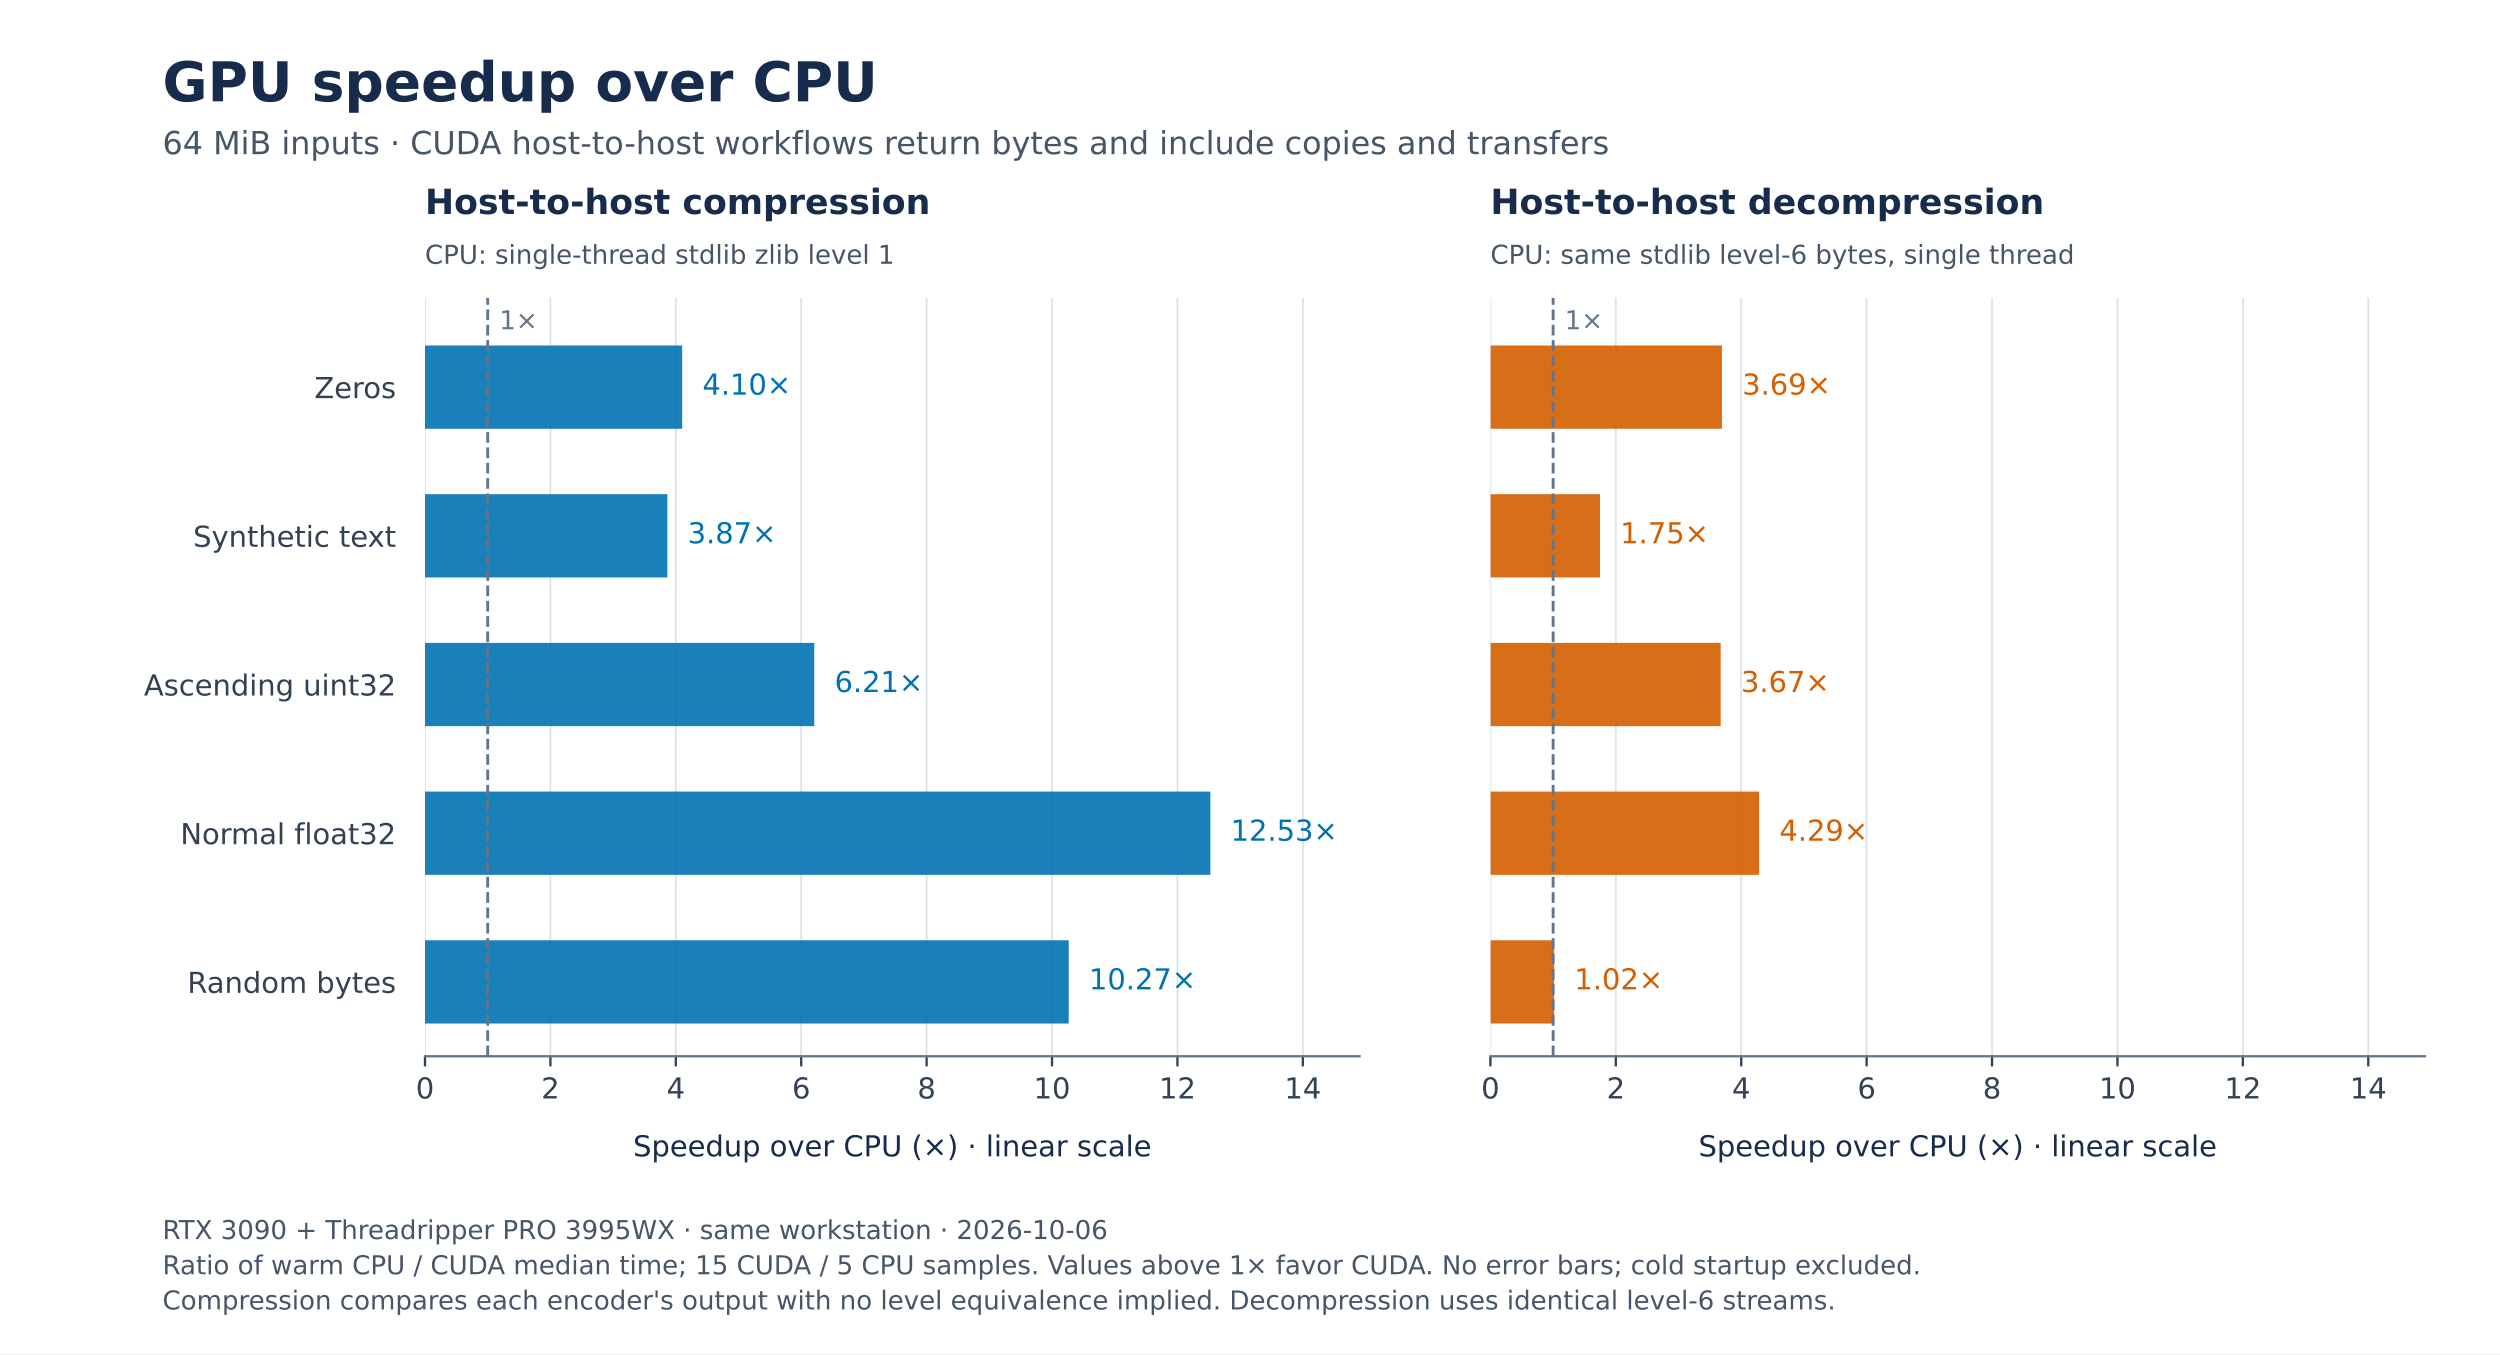
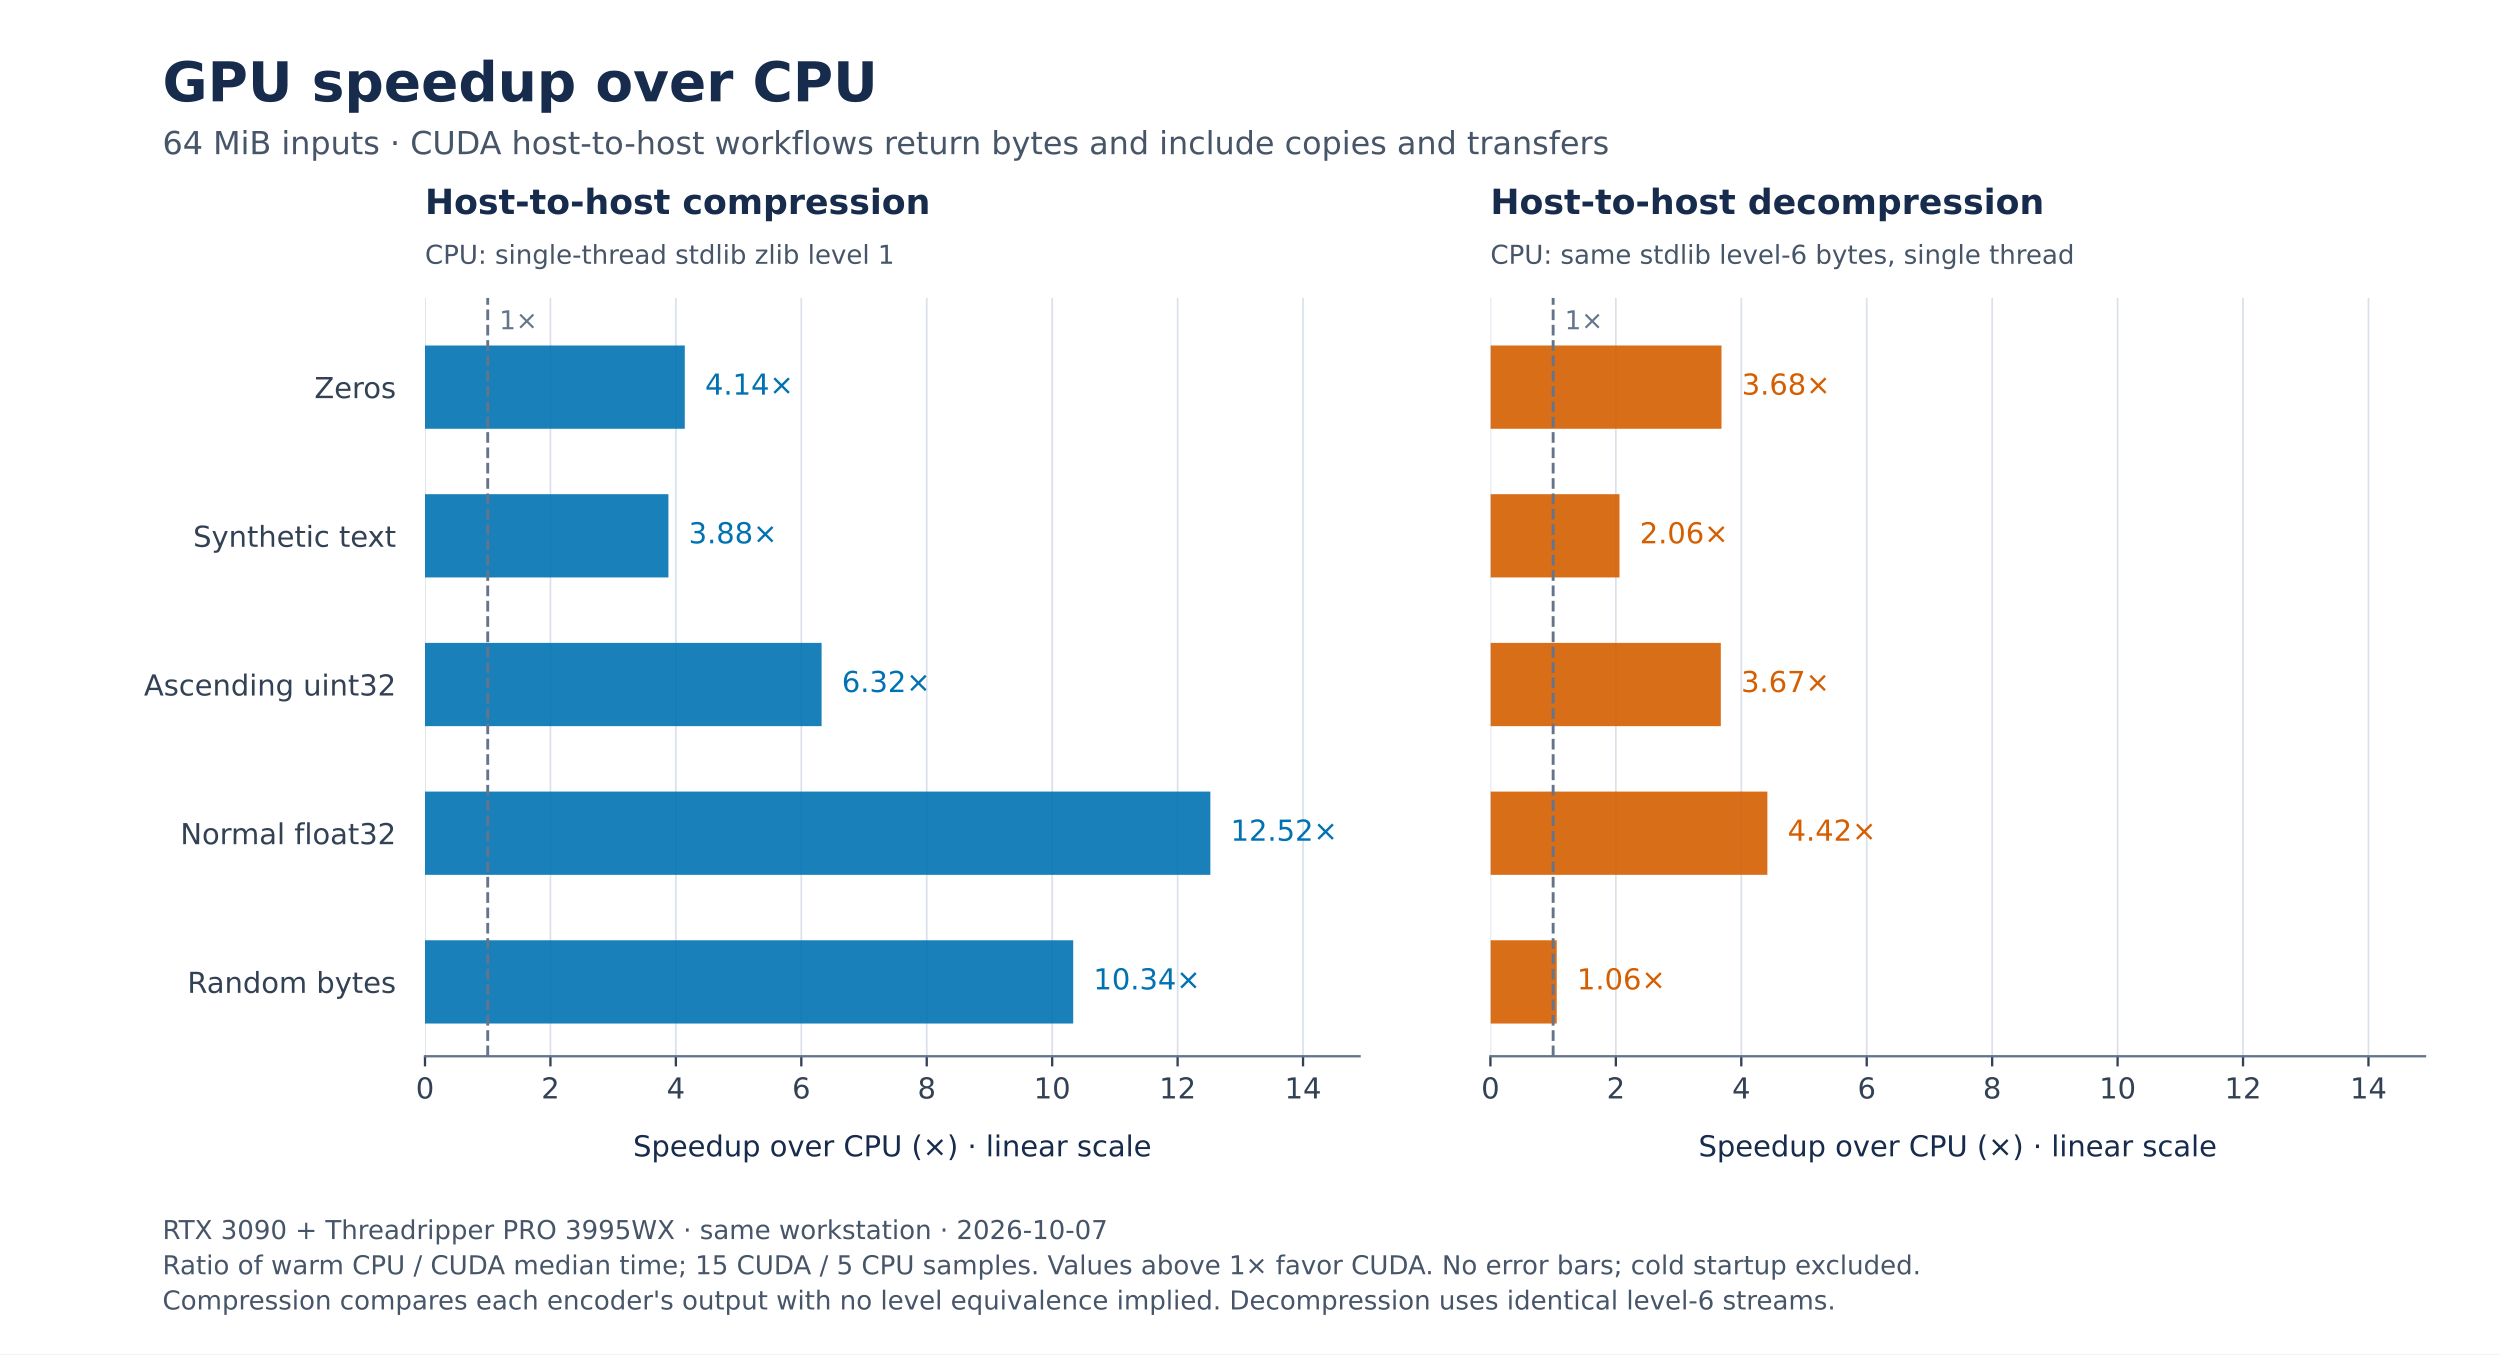
<svg xmlns="http://www.w3.org/2000/svg" xmlns:xlink="http://www.w3.org/1999/xlink" width="864pt" height="468pt" viewBox="0 0 864 468" version="1.1">
  <defs>
    <style type="text/css">*{stroke-linejoin: round; stroke-linecap: butt}</style>
  </defs>
  <g id="figure_1">
    <g id="patch_1">
      <path d="M 0 468 L 864 468 L 864 0 L 0 0 z " style="fill: #ffffff" />
    </g>
    <g id="axes_1">
      <g id="patch_2">
        <path d="M 146.88 365.04 L 469.871 365.04 L 469.871 102.96 L 146.88 102.96 z " style="fill: #ffffff" />
      </g>
      <g id="matplotlib.axis_1">
        <g id="xtick_1">
          <g id="line2d_1">
            <path d="M 146.88 365.04 L 146.88 102.96 " clip-path="url(#p2e2765085f)" style="fill: none; stroke: #cbd5e1; stroke-opacity: 0.7; stroke-width: 0.6; stroke-linecap: square" />
          </g>
          <g id="line2d_2">
            <defs>
              <path id="mdb11cd550d" d="M 0 0 L 0 3.5 " style="stroke: #334155; stroke-width: 0.8" />
            </defs>
            <g>
              <use xlink:href="#mdb11cd550d" x="146.88" y="365.04" style="fill: #334155; stroke: #334155; stroke-width: 0.8" />
            </g>
          </g>
          <g id="text_1">
            <text style="font-size: 10px; font-family: 'DejaVu Sans'; text-anchor: middle; fill: #334155" x="146.88" y="379.638" transform="rotate(-0 146.88 379.6377)">0</text>
          </g>
        </g>
        <g id="xtick_2">
          <g id="line2d_3">
-             <path d="M 190.22 365.04 L 190.22 102.96 " clip-path="url(#p2e2765085f)" style="fill: none; stroke: #cbd5e1; stroke-opacity: 0.7; stroke-width: 0.6; stroke-linecap: square" />
+             <path d="M 190.23 365.04 L 190.23 102.96 " clip-path="url(#p2e2765085f)" style="fill: none; stroke: #cbd5e1; stroke-opacity: 0.7; stroke-width: 0.6; stroke-linecap: square" />
          </g>
          <g id="line2d_4">
            <g>
-               <use xlink:href="#mdb11cd550d" x="190.22" y="365.04" style="fill: #334155; stroke: #334155; stroke-width: 0.8" />
+               <use xlink:href="#mdb11cd550d" x="190.23" y="365.04" style="fill: #334155; stroke: #334155; stroke-width: 0.8" />
            </g>
          </g>
          <g id="text_2">
-             <text style="font-size: 10px; font-family: 'DejaVu Sans'; text-anchor: middle; fill: #334155" x="190.22" y="379.638" transform="rotate(-0 190.2199 379.6377)">2</text>
+             <text style="font-size: 10px; font-family: 'DejaVu Sans'; text-anchor: middle; fill: #334155" x="190.23" y="379.638" transform="rotate(-0 190.2303 379.6377)">2</text>
          </g>
        </g>
        <g id="xtick_3">
          <g id="line2d_5">
-             <path d="M 233.56 365.04 L 233.56 102.96 " clip-path="url(#p2e2765085f)" style="fill: none; stroke: #cbd5e1; stroke-opacity: 0.7; stroke-width: 0.6; stroke-linecap: square" />
+             <path d="M 233.581 365.04 L 233.581 102.96 " clip-path="url(#p2e2765085f)" style="fill: none; stroke: #cbd5e1; stroke-opacity: 0.7; stroke-width: 0.6; stroke-linecap: square" />
          </g>
          <g id="line2d_6">
            <g>
-               <use xlink:href="#mdb11cd550d" x="233.56" y="365.04" style="fill: #334155; stroke: #334155; stroke-width: 0.8" />
+               <use xlink:href="#mdb11cd550d" x="233.581" y="365.04" style="fill: #334155; stroke: #334155; stroke-width: 0.8" />
            </g>
          </g>
          <g id="text_3">
-             <text style="font-size: 10px; font-family: 'DejaVu Sans'; text-anchor: middle; fill: #334155" x="233.56" y="379.638" transform="rotate(-0 233.5598 379.6377)">4</text>
+             <text style="font-size: 10px; font-family: 'DejaVu Sans'; text-anchor: middle; fill: #334155" x="233.581" y="379.638" transform="rotate(-0 233.5806 379.6377)">4</text>
          </g>
        </g>
        <g id="xtick_4">
          <g id="line2d_7">
-             <path d="M 276.9 365.04 L 276.9 102.96 " clip-path="url(#p2e2765085f)" style="fill: none; stroke: #cbd5e1; stroke-opacity: 0.7; stroke-width: 0.6; stroke-linecap: square" />
+             <path d="M 276.931 365.04 L 276.931 102.96 " clip-path="url(#p2e2765085f)" style="fill: none; stroke: #cbd5e1; stroke-opacity: 0.7; stroke-width: 0.6; stroke-linecap: square" />
          </g>
          <g id="line2d_8">
            <g>
-               <use xlink:href="#mdb11cd550d" x="276.9" y="365.04" style="fill: #334155; stroke: #334155; stroke-width: 0.8" />
+               <use xlink:href="#mdb11cd550d" x="276.931" y="365.04" style="fill: #334155; stroke: #334155; stroke-width: 0.8" />
            </g>
          </g>
          <g id="text_4">
-             <text style="font-size: 10px; font-family: 'DejaVu Sans'; text-anchor: middle; fill: #334155" x="276.9" y="379.638" transform="rotate(-0 276.8997 379.6377)">6</text>
+             <text style="font-size: 10px; font-family: 'DejaVu Sans'; text-anchor: middle; fill: #334155" x="276.931" y="379.638" transform="rotate(-0 276.931 379.6377)">6</text>
          </g>
        </g>
        <g id="xtick_5">
          <g id="line2d_9">
-             <path d="M 320.24 365.04 L 320.24 102.96 " clip-path="url(#p2e2765085f)" style="fill: none; stroke: #cbd5e1; stroke-opacity: 0.7; stroke-width: 0.6; stroke-linecap: square" />
+             <path d="M 320.281 365.04 L 320.281 102.96 " clip-path="url(#p2e2765085f)" style="fill: none; stroke: #cbd5e1; stroke-opacity: 0.7; stroke-width: 0.6; stroke-linecap: square" />
          </g>
          <g id="line2d_10">
            <g>
-               <use xlink:href="#mdb11cd550d" x="320.24" y="365.04" style="fill: #334155; stroke: #334155; stroke-width: 0.8" />
+               <use xlink:href="#mdb11cd550d" x="320.281" y="365.04" style="fill: #334155; stroke: #334155; stroke-width: 0.8" />
            </g>
          </g>
          <g id="text_5">
-             <text style="font-size: 10px; font-family: 'DejaVu Sans'; text-anchor: middle; fill: #334155" x="320.24" y="379.638" transform="rotate(-0 320.2395 379.6377)">8</text>
+             <text style="font-size: 10px; font-family: 'DejaVu Sans'; text-anchor: middle; fill: #334155" x="320.281" y="379.638" transform="rotate(-0 320.2813 379.6377)">8</text>
          </g>
        </g>
        <g id="xtick_6">
          <g id="line2d_11">
-             <path d="M 363.579 365.04 L 363.579 102.96 " clip-path="url(#p2e2765085f)" style="fill: none; stroke: #cbd5e1; stroke-opacity: 0.7; stroke-width: 0.6; stroke-linecap: square" />
+             <path d="M 363.632 365.04 L 363.632 102.96 " clip-path="url(#p2e2765085f)" style="fill: none; stroke: #cbd5e1; stroke-opacity: 0.7; stroke-width: 0.6; stroke-linecap: square" />
          </g>
          <g id="line2d_12">
            <g>
-               <use xlink:href="#mdb11cd550d" x="363.579" y="365.04" style="fill: #334155; stroke: #334155; stroke-width: 0.8" />
+               <use xlink:href="#mdb11cd550d" x="363.632" y="365.04" style="fill: #334155; stroke: #334155; stroke-width: 0.8" />
            </g>
          </g>
          <g id="text_6">
-             <text style="font-size: 10px; font-family: 'DejaVu Sans'; text-anchor: middle; fill: #334155" x="363.579" y="379.638" transform="rotate(-0 363.5794 379.6377)">10</text>
+             <text style="font-size: 10px; font-family: 'DejaVu Sans'; text-anchor: middle; fill: #334155" x="363.632" y="379.638" transform="rotate(-0 363.6316 379.6377)">10</text>
          </g>
        </g>
        <g id="xtick_7">
          <g id="line2d_13">
-             <path d="M 406.919 365.04 L 406.919 102.96 " clip-path="url(#p2e2765085f)" style="fill: none; stroke: #cbd5e1; stroke-opacity: 0.7; stroke-width: 0.6; stroke-linecap: square" />
+             <path d="M 406.982 365.04 L 406.982 102.96 " clip-path="url(#p2e2765085f)" style="fill: none; stroke: #cbd5e1; stroke-opacity: 0.7; stroke-width: 0.6; stroke-linecap: square" />
          </g>
          <g id="line2d_14">
            <g>
-               <use xlink:href="#mdb11cd550d" x="406.919" y="365.04" style="fill: #334155; stroke: #334155; stroke-width: 0.8" />
+               <use xlink:href="#mdb11cd550d" x="406.982" y="365.04" style="fill: #334155; stroke: #334155; stroke-width: 0.8" />
            </g>
          </g>
          <g id="text_7">
-             <text style="font-size: 10px; font-family: 'DejaVu Sans'; text-anchor: middle; fill: #334155" x="406.919" y="379.638" transform="rotate(-0 406.9193 379.6377)">12</text>
+             <text style="font-size: 10px; font-family: 'DejaVu Sans'; text-anchor: middle; fill: #334155" x="406.982" y="379.638" transform="rotate(-0 406.9819 379.6377)">12</text>
          </g>
        </g>
        <g id="xtick_8">
          <g id="line2d_15">
-             <path d="M 450.259 365.04 L 450.259 102.96 " clip-path="url(#p2e2765085f)" style="fill: none; stroke: #cbd5e1; stroke-opacity: 0.7; stroke-width: 0.6; stroke-linecap: square" />
+             <path d="M 450.332 365.04 L 450.332 102.96 " clip-path="url(#p2e2765085f)" style="fill: none; stroke: #cbd5e1; stroke-opacity: 0.7; stroke-width: 0.6; stroke-linecap: square" />
          </g>
          <g id="line2d_16">
            <g>
-               <use xlink:href="#mdb11cd550d" x="450.259" y="365.04" style="fill: #334155; stroke: #334155; stroke-width: 0.8" />
+               <use xlink:href="#mdb11cd550d" x="450.332" y="365.04" style="fill: #334155; stroke: #334155; stroke-width: 0.8" />
            </g>
          </g>
          <g id="text_8">
-             <text style="font-size: 10px; font-family: 'DejaVu Sans'; text-anchor: middle; fill: #334155" x="450.259" y="379.638" transform="rotate(-0 450.2592 379.6377)">14</text>
+             <text style="font-size: 10px; font-family: 'DejaVu Sans'; text-anchor: middle; fill: #334155" x="450.332" y="379.638" transform="rotate(-0 450.3323 379.6377)">14</text>
          </g>
        </g>
        <g id="text_9">
          <text style="font-size: 10px; font-family: 'DejaVu Sans'; text-anchor: middle; fill: #172b4d" x="308.375" y="399.638" transform="rotate(-0 308.3753 399.6384)">Speedup over CPU (×) · linear scale</text>
        </g>
      </g>
      <g id="matplotlib.axis_2">
        <g id="ytick_1">
          <g id="line2d_17" />
          <g id="text_10">
            <text style="font-size: 10px; font-family: 'DejaVu Sans'; text-anchor: end; fill: #334155" x="136.88" y="137.592" transform="rotate(-0 136.88 137.5918)">Zeros</text>
          </g>
        </g>
        <g id="ytick_2">
          <g id="line2d_18" />
          <g id="text_11">
            <text style="font-size: 10px; font-family: 'DejaVu Sans'; text-anchor: end; fill: #334155" x="136.88" y="188.98" transform="rotate(-0 136.88 188.9804)">Synthetic text</text>
          </g>
        </g>
        <g id="ytick_3">
          <g id="line2d_19" />
          <g id="text_12">
            <text style="font-size: 10px; font-family: 'DejaVu Sans'; text-anchor: end; fill: #334155" x="136.88" y="240.369" transform="rotate(-0 136.88 240.3686)">Ascending uint32</text>
          </g>
        </g>
        <g id="ytick_4">
          <g id="line2d_20" />
          <g id="text_13">
            <text style="font-size: 10px; font-family: 'DejaVu Sans'; text-anchor: end; fill: #334155" x="136.88" y="291.757" transform="rotate(-0 136.88 291.7569)">Normal float32</text>
          </g>
        </g>
        <g id="ytick_5">
          <g id="line2d_21" />
          <g id="text_14">
            <text style="font-size: 10px; font-family: 'DejaVu Sans'; text-anchor: end; fill: #334155" x="136.88" y="343.145" transform="rotate(-0 136.88 343.1451)">Random bytes</text>
          </g>
        </g>
      </g>
      <g id="patch_3">
        <path d="M 146.88 365.04 L 469.871 365.04 " style="fill: none; stroke: #64748b; stroke-width: 0.8; stroke-linejoin: miter; stroke-linecap: square" />
      </g>
      <g id="text_15">
        <text style="font-size: 9px; font-family: 'DejaVu Sans'; text-anchor: start; fill: #475569" x="146.88" y="91.166" transform="rotate(-0 146.88 91.1664)">CPU: single-thread stdlib zlib level 1</text>
      </g>
      <g id="patch_4">
-         <path d="M 146.88 119.404 L 235.757 119.404 L 235.757 148.182 L 146.88 148.182 z " clip-path="url(#p2e2765085f)" style="fill: #0072b2; opacity: 0.9" />
+         <path d="M 146.88 119.404 L 236.663 119.404 L 236.663 148.182 L 146.88 148.182 z " clip-path="url(#p2e2765085f)" style="fill: #0072b2; opacity: 0.9" />
      </g>
      <g id="patch_5">
-         <path d="M 146.88 170.792 L 230.652 170.792 L 230.652 199.57 L 146.88 199.57 z " clip-path="url(#p2e2765085f)" style="fill: #0072b2; opacity: 0.9" />
+         <path d="M 146.88 170.792 L 231.008 170.792 L 231.008 199.57 L 146.88 199.57 z " clip-path="url(#p2e2765085f)" style="fill: #0072b2; opacity: 0.9" />
      </g>
      <g id="patch_6">
-         <path d="M 146.88 222.181 L 281.414 222.181 L 281.414 250.958 L 146.88 250.958 z " clip-path="url(#p2e2765085f)" style="fill: #0072b2; opacity: 0.9" />
+         <path d="M 146.88 222.181 L 283.943 222.181 L 283.943 250.958 L 146.88 250.958 z " clip-path="url(#p2e2765085f)" style="fill: #0072b2; opacity: 0.9" />
      </g>
      <g id="patch_7">
        <path d="M 146.88 273.569 L 418.301 273.569 L 418.301 302.346 L 146.88 302.346 z " clip-path="url(#p2e2765085f)" style="fill: #0072b2; opacity: 0.9" />
      </g>
      <g id="patch_8">
-         <path d="M 146.88 324.957 L 369.342 324.957 L 369.342 353.735 L 146.88 353.735 z " clip-path="url(#p2e2765085f)" style="fill: #0072b2; opacity: 0.9" />
+         <path d="M 146.88 324.957 L 370.903 324.957 L 370.903 353.735 L 146.88 353.735 z " clip-path="url(#p2e2765085f)" style="fill: #0072b2; opacity: 0.9" />
      </g>
      <g id="text_16">
-         <text style="font-size: 9px; font-family: 'DejaVu Sans'; text-anchor: start; fill: #64748b" x="172.55" y="113.798" transform="rotate(-0 172.5499 113.7979)">1×</text>
+         <text style="font-size: 9px; font-family: 'DejaVu Sans'; text-anchor: start; fill: #64748b" x="172.555" y="113.798" transform="rotate(-0 172.5552 113.7979)">1×</text>
      </g>
      <g id="text_17">
-         <text style="font-size: 10px; font-family: 'DejaVu Sans'; text-anchor: start; fill: #0072b2" x="242.757" y="136.391" transform="rotate(-0 242.7574 136.3906)">4.10×</text>
+         <text style="font-size: 10px; font-family: 'DejaVu Sans'; text-anchor: start; fill: #0072b2" x="243.663" y="136.391" transform="rotate(-0 243.6628 136.3906)">4.14×</text>
      </g>
      <g id="text_18">
-         <text style="font-size: 10px; font-family: 'DejaVu Sans'; text-anchor: start; fill: #0072b2" x="237.652" y="187.779" transform="rotate(-0 237.6518 187.7788)">3.87×</text>
+         <text style="font-size: 10px; font-family: 'DejaVu Sans'; text-anchor: start; fill: #0072b2" x="238.008" y="187.779" transform="rotate(-0 238.008 187.7788)">3.88×</text>
      </g>
      <g id="text_19">
-         <text style="font-size: 10px; font-family: 'DejaVu Sans'; text-anchor: start; fill: #0072b2" x="288.414" y="239.167" transform="rotate(-0 288.4136 239.1671)">6.21×</text>
+         <text style="font-size: 10px; font-family: 'DejaVu Sans'; text-anchor: start; fill: #0072b2" x="290.943" y="239.167" transform="rotate(-0 290.9427 239.1671)">6.32×</text>
      </g>
      <g id="text_20">
-         <text style="font-size: 10px; font-family: 'DejaVu Sans'; text-anchor: start; fill: #0072b2" x="425.301" y="290.555" transform="rotate(-0 425.3007 290.5553)">12.53×</text>
+         <text style="font-size: 10px; font-family: 'DejaVu Sans'; text-anchor: start; fill: #0072b2" x="425.301" y="290.555" transform="rotate(-0 425.3007 290.5553)">12.52×</text>
      </g>
      <g id="text_21">
-         <text style="font-size: 10px; font-family: 'DejaVu Sans'; text-anchor: start; fill: #0072b2" x="376.342" y="341.944" transform="rotate(-0 376.3422 341.9435)">10.27×</text>
+         <text style="font-size: 10px; font-family: 'DejaVu Sans'; text-anchor: start; fill: #0072b2" x="377.903" y="341.944" transform="rotate(-0 377.9028 341.9435)">10.34×</text>
      </g>
      <g id="text_22">
        <text style="font-weight: 700; font-size: 12px; font-family: 'DejaVu Sans'; text-anchor: start; fill: #172b4d" x="146.88" y="73.96" transform="rotate(-0 146.88 73.96)">Host-to-host compression</text>
      </g>
      <g id="line2d_22">
-         <path d="M 168.55 365.04 L 168.55 102.96 " clip-path="url(#p2e2765085f)" style="fill: none; stroke-dasharray: 3.7,1.6; stroke-dashoffset: 0; stroke: #64748b" />
+         <path d="M 168.555 365.04 L 168.555 102.96 " clip-path="url(#p2e2765085f)" style="fill: none; stroke-dasharray: 3.7,1.6; stroke-dashoffset: 0; stroke: #64748b" />
      </g>
    </g>
    <g id="axes_2">
      <g id="patch_9">
        <path d="M 515.089 365.04 L 838.08 365.04 L 838.08 102.96 L 515.089 102.96 z " style="fill: #ffffff" />
      </g>
      <g id="matplotlib.axis_3">
        <g id="xtick_9">
          <g id="line2d_23">
            <path d="M 515.089 365.04 L 515.089 102.96 " clip-path="url(#p1212533835)" style="fill: none; stroke: #cbd5e1; stroke-opacity: 0.7; stroke-width: 0.6; stroke-linecap: square" />
          </g>
          <g id="line2d_24">
            <g>
              <use xlink:href="#mdb11cd550d" x="515.089" y="365.04" style="fill: #334155; stroke: #334155; stroke-width: 0.8" />
            </g>
          </g>
          <g id="text_23">
            <text style="font-size: 10px; font-family: 'DejaVu Sans'; text-anchor: middle; fill: #334155" x="515.089" y="379.638" transform="rotate(-0 515.0893 379.6377)">0</text>
          </g>
        </g>
        <g id="xtick_10">
          <g id="line2d_25">
-             <path d="M 558.429 365.04 L 558.429 102.96 " clip-path="url(#p1212533835)" style="fill: none; stroke: #cbd5e1; stroke-opacity: 0.7; stroke-width: 0.6; stroke-linecap: square" />
+             <path d="M 558.44 365.04 L 558.44 102.96 " clip-path="url(#p1212533835)" style="fill: none; stroke: #cbd5e1; stroke-opacity: 0.7; stroke-width: 0.6; stroke-linecap: square" />
          </g>
          <g id="line2d_26">
            <g>
-               <use xlink:href="#mdb11cd550d" x="558.429" y="365.04" style="fill: #334155; stroke: #334155; stroke-width: 0.8" />
+               <use xlink:href="#mdb11cd550d" x="558.44" y="365.04" style="fill: #334155; stroke: #334155; stroke-width: 0.8" />
            </g>
          </g>
          <g id="text_24">
-             <text style="font-size: 10px; font-family: 'DejaVu Sans'; text-anchor: middle; fill: #334155" x="558.429" y="379.638" transform="rotate(-0 558.4292 379.6377)">2</text>
+             <text style="font-size: 10px; font-family: 'DejaVu Sans'; text-anchor: middle; fill: #334155" x="558.44" y="379.638" transform="rotate(-0 558.4397 379.6377)">2</text>
          </g>
        </g>
        <g id="xtick_11">
          <g id="line2d_27">
-             <path d="M 601.769 365.04 L 601.769 102.96 " clip-path="url(#p1212533835)" style="fill: none; stroke: #cbd5e1; stroke-opacity: 0.7; stroke-width: 0.6; stroke-linecap: square" />
+             <path d="M 601.79 365.04 L 601.79 102.96 " clip-path="url(#p1212533835)" style="fill: none; stroke: #cbd5e1; stroke-opacity: 0.7; stroke-width: 0.6; stroke-linecap: square" />
          </g>
          <g id="line2d_28">
            <g>
-               <use xlink:href="#mdb11cd550d" x="601.769" y="365.04" style="fill: #334155; stroke: #334155; stroke-width: 0.8" />
+               <use xlink:href="#mdb11cd550d" x="601.79" y="365.04" style="fill: #334155; stroke: #334155; stroke-width: 0.8" />
            </g>
          </g>
          <g id="text_25">
-             <text style="font-size: 10px; font-family: 'DejaVu Sans'; text-anchor: middle; fill: #334155" x="601.769" y="379.638" transform="rotate(-0 601.7691 379.6377)">4</text>
+             <text style="font-size: 10px; font-family: 'DejaVu Sans'; text-anchor: middle; fill: #334155" x="601.79" y="379.638" transform="rotate(-0 601.79 379.6377)">4</text>
          </g>
        </g>
        <g id="xtick_12">
          <g id="line2d_29">
-             <path d="M 645.109 365.04 L 645.109 102.96 " clip-path="url(#p1212533835)" style="fill: none; stroke: #cbd5e1; stroke-opacity: 0.7; stroke-width: 0.6; stroke-linecap: square" />
+             <path d="M 645.14 365.04 L 645.14 102.96 " clip-path="url(#p1212533835)" style="fill: none; stroke: #cbd5e1; stroke-opacity: 0.7; stroke-width: 0.6; stroke-linecap: square" />
          </g>
          <g id="line2d_30">
            <g>
-               <use xlink:href="#mdb11cd550d" x="645.109" y="365.04" style="fill: #334155; stroke: #334155; stroke-width: 0.8" />
+               <use xlink:href="#mdb11cd550d" x="645.14" y="365.04" style="fill: #334155; stroke: #334155; stroke-width: 0.8" />
            </g>
          </g>
          <g id="text_26">
-             <text style="font-size: 10px; font-family: 'DejaVu Sans'; text-anchor: middle; fill: #334155" x="645.109" y="379.638" transform="rotate(-0 645.109 379.6377)">6</text>
+             <text style="font-size: 10px; font-family: 'DejaVu Sans'; text-anchor: middle; fill: #334155" x="645.14" y="379.638" transform="rotate(-0 645.1403 379.6377)">6</text>
          </g>
        </g>
        <g id="xtick_13">
          <g id="line2d_31">
-             <path d="M 688.449 365.04 L 688.449 102.96 " clip-path="url(#p1212533835)" style="fill: none; stroke: #cbd5e1; stroke-opacity: 0.7; stroke-width: 0.6; stroke-linecap: square" />
+             <path d="M 688.491 365.04 L 688.491 102.96 " clip-path="url(#p1212533835)" style="fill: none; stroke: #cbd5e1; stroke-opacity: 0.7; stroke-width: 0.6; stroke-linecap: square" />
          </g>
          <g id="line2d_32">
            <g>
-               <use xlink:href="#mdb11cd550d" x="688.449" y="365.04" style="fill: #334155; stroke: #334155; stroke-width: 0.8" />
+               <use xlink:href="#mdb11cd550d" x="688.491" y="365.04" style="fill: #334155; stroke: #334155; stroke-width: 0.8" />
            </g>
          </g>
          <g id="text_27">
-             <text style="font-size: 10px; font-family: 'DejaVu Sans'; text-anchor: middle; fill: #334155" x="688.449" y="379.638" transform="rotate(-0 688.4489 379.6377)">8</text>
+             <text style="font-size: 10px; font-family: 'DejaVu Sans'; text-anchor: middle; fill: #334155" x="688.491" y="379.638" transform="rotate(-0 688.4906 379.6377)">8</text>
          </g>
        </g>
        <g id="xtick_14">
          <g id="line2d_33">
-             <path d="M 731.789 365.04 L 731.789 102.96 " clip-path="url(#p1212533835)" style="fill: none; stroke: #cbd5e1; stroke-opacity: 0.7; stroke-width: 0.6; stroke-linecap: square" />
+             <path d="M 731.841 365.04 L 731.841 102.96 " clip-path="url(#p1212533835)" style="fill: none; stroke: #cbd5e1; stroke-opacity: 0.7; stroke-width: 0.6; stroke-linecap: square" />
          </g>
          <g id="line2d_34">
            <g>
-               <use xlink:href="#mdb11cd550d" x="731.789" y="365.04" style="fill: #334155; stroke: #334155; stroke-width: 0.8" />
+               <use xlink:href="#mdb11cd550d" x="731.841" y="365.04" style="fill: #334155; stroke: #334155; stroke-width: 0.8" />
            </g>
          </g>
          <g id="text_28">
-             <text style="font-size: 10px; font-family: 'DejaVu Sans'; text-anchor: middle; fill: #334155" x="731.789" y="379.638" transform="rotate(-0 731.7888 379.6377)">10</text>
+             <text style="font-size: 10px; font-family: 'DejaVu Sans'; text-anchor: middle; fill: #334155" x="731.841" y="379.638" transform="rotate(-0 731.841 379.6377)">10</text>
          </g>
        </g>
        <g id="xtick_15">
          <g id="line2d_35">
-             <path d="M 775.129 365.04 L 775.129 102.96 " clip-path="url(#p1212533835)" style="fill: none; stroke: #cbd5e1; stroke-opacity: 0.7; stroke-width: 0.6; stroke-linecap: square" />
+             <path d="M 775.191 365.04 L 775.191 102.96 " clip-path="url(#p1212533835)" style="fill: none; stroke: #cbd5e1; stroke-opacity: 0.7; stroke-width: 0.6; stroke-linecap: square" />
          </g>
          <g id="line2d_36">
            <g>
-               <use xlink:href="#mdb11cd550d" x="775.129" y="365.04" style="fill: #334155; stroke: #334155; stroke-width: 0.8" />
+               <use xlink:href="#mdb11cd550d" x="775.191" y="365.04" style="fill: #334155; stroke: #334155; stroke-width: 0.8" />
            </g>
          </g>
          <g id="text_29">
-             <text style="font-size: 10px; font-family: 'DejaVu Sans'; text-anchor: middle; fill: #334155" x="775.129" y="379.638" transform="rotate(-0 775.1286 379.6377)">12</text>
+             <text style="font-size: 10px; font-family: 'DejaVu Sans'; text-anchor: middle; fill: #334155" x="775.191" y="379.638" transform="rotate(-0 775.1913 379.6377)">12</text>
          </g>
        </g>
        <g id="xtick_16">
          <g id="line2d_37">
-             <path d="M 818.469 365.04 L 818.469 102.96 " clip-path="url(#p1212533835)" style="fill: none; stroke: #cbd5e1; stroke-opacity: 0.7; stroke-width: 0.6; stroke-linecap: square" />
+             <path d="M 818.542 365.04 L 818.542 102.96 " clip-path="url(#p1212533835)" style="fill: none; stroke: #cbd5e1; stroke-opacity: 0.7; stroke-width: 0.6; stroke-linecap: square" />
          </g>
          <g id="line2d_38">
            <g>
-               <use xlink:href="#mdb11cd550d" x="818.469" y="365.04" style="fill: #334155; stroke: #334155; stroke-width: 0.8" />
+               <use xlink:href="#mdb11cd550d" x="818.542" y="365.04" style="fill: #334155; stroke: #334155; stroke-width: 0.8" />
            </g>
          </g>
          <g id="text_30">
-             <text style="font-size: 10px; font-family: 'DejaVu Sans'; text-anchor: middle; fill: #334155" x="818.469" y="379.638" transform="rotate(-0 818.4685 379.6377)">14</text>
+             <text style="font-size: 10px; font-family: 'DejaVu Sans'; text-anchor: middle; fill: #334155" x="818.542" y="379.638" transform="rotate(-0 818.5416 379.6377)">14</text>
          </g>
        </g>
        <g id="text_31">
          <text style="font-size: 10px; font-family: 'DejaVu Sans'; text-anchor: middle; fill: #172b4d" x="676.585" y="399.638" transform="rotate(-0 676.5847 399.6384)">Speedup over CPU (×) · linear scale</text>
        </g>
      </g>
      <g id="matplotlib.axis_4">
        <g id="ytick_6">
          <g id="line2d_39" />
        </g>
        <g id="ytick_7">
          <g id="line2d_40" />
        </g>
        <g id="ytick_8">
          <g id="line2d_41" />
        </g>
        <g id="ytick_9">
          <g id="line2d_42" />
        </g>
        <g id="ytick_10">
          <g id="line2d_43" />
        </g>
      </g>
      <g id="patch_10">
        <path d="M 515.089 365.04 L 838.08 365.04 " style="fill: none; stroke: #64748b; stroke-width: 0.8; stroke-linejoin: miter; stroke-linecap: square" />
      </g>
      <g id="text_32">
        <text style="font-size: 9px; font-family: 'DejaVu Sans'; text-anchor: start; fill: #475569" x="515.089" y="91.166" transform="rotate(-0 515.0893 91.1664)">CPU: same stdlib level-6 bytes, single thread</text>
      </g>
      <g id="patch_11">
-         <path d="M 515.089 119.404 L 595.103 119.404 L 595.103 148.182 L 515.089 148.182 z " clip-path="url(#p1212533835)" style="fill: #d55e00; opacity: 0.9" />
+         <path d="M 515.089 119.404 L 594.951 119.404 L 594.951 148.182 L 515.089 148.182 z " clip-path="url(#p1212533835)" style="fill: #d55e00; opacity: 0.9" />
      </g>
      <g id="patch_12">
-         <path d="M 515.089 170.792 L 552.946 170.792 L 552.946 199.57 L 515.089 199.57 z " clip-path="url(#p1212533835)" style="fill: #d55e00; opacity: 0.9" />
+         <path d="M 515.089 170.792 L 559.705 170.792 L 559.705 199.57 L 515.089 199.57 z " clip-path="url(#p1212533835)" style="fill: #d55e00; opacity: 0.9" />
      </g>
      <g id="patch_13">
-         <path d="M 515.089 222.181 L 594.677 222.181 L 594.677 250.958 L 515.089 250.958 z " clip-path="url(#p1212533835)" style="fill: #d55e00; opacity: 0.9" />
+         <path d="M 515.089 222.181 L 594.717 222.181 L 594.717 250.958 L 515.089 250.958 z " clip-path="url(#p1212533835)" style="fill: #d55e00; opacity: 0.9" />
      </g>
      <g id="patch_14">
-         <path d="M 515.089 273.569 L 607.955 273.569 L 607.955 302.346 L 515.089 302.346 z " clip-path="url(#p1212533835)" style="fill: #d55e00; opacity: 0.9" />
+         <path d="M 515.089 273.569 L 610.805 273.569 L 610.805 302.346 L 515.089 302.346 z " clip-path="url(#p1212533835)" style="fill: #d55e00; opacity: 0.9" />
      </g>
      <g id="patch_15">
-         <path d="M 515.089 324.957 L 537.108 324.957 L 537.108 353.735 L 515.089 353.735 z " clip-path="url(#p1212533835)" style="fill: #d55e00; opacity: 0.9" />
+         <path d="M 515.089 324.957 L 538.006 324.957 L 538.006 353.735 L 515.089 353.735 z " clip-path="url(#p1212533835)" style="fill: #d55e00; opacity: 0.9" />
      </g>
      <g id="text_33">
-         <text style="font-size: 9px; font-family: 'DejaVu Sans'; text-anchor: start; fill: #64748b" x="540.759" y="113.798" transform="rotate(-0 540.7593 113.7979)">1×</text>
+         <text style="font-size: 9px; font-family: 'DejaVu Sans'; text-anchor: start; fill: #64748b" x="540.765" y="113.798" transform="rotate(-0 540.7645 113.7979)">1×</text>
      </g>
      <g id="text_34">
-         <text style="font-size: 10px; font-family: 'DejaVu Sans'; text-anchor: start; fill: #d55e00" x="602.103" y="136.391" transform="rotate(-0 602.103 136.3906)">3.69×</text>
+         <text style="font-size: 10px; font-family: 'DejaVu Sans'; text-anchor: start; fill: #d55e00" x="601.951" y="136.391" transform="rotate(-0 601.9505 136.3906)">3.68×</text>
      </g>
      <g id="text_35">
-         <text style="font-size: 10px; font-family: 'DejaVu Sans'; text-anchor: start; fill: #d55e00" x="559.946" y="187.779" transform="rotate(-0 559.9461 187.7788)">1.75×</text>
+         <text style="font-size: 10px; font-family: 'DejaVu Sans'; text-anchor: start; fill: #d55e00" x="566.705" y="187.779" transform="rotate(-0 566.7051 187.7788)">2.06×</text>
      </g>
      <g id="text_36">
-         <text style="font-size: 10px; font-family: 'DejaVu Sans'; text-anchor: start; fill: #d55e00" x="601.677" y="239.167" transform="rotate(-0 601.6769 239.1671)">3.67×</text>
+         <text style="font-size: 10px; font-family: 'DejaVu Sans'; text-anchor: start; fill: #d55e00" x="601.717" y="239.167" transform="rotate(-0 601.7174 239.1671)">3.67×</text>
      </g>
      <g id="text_37">
-         <text style="font-size: 10px; font-family: 'DejaVu Sans'; text-anchor: start; fill: #d55e00" x="614.955" y="290.555" transform="rotate(-0 614.9548 290.5553)">4.29×</text>
+         <text style="font-size: 10px; font-family: 'DejaVu Sans'; text-anchor: start; fill: #d55e00" x="617.805" y="290.555" transform="rotate(-0 617.8047 290.5553)">4.42×</text>
      </g>
      <g id="text_38">
-         <text style="font-size: 10px; font-family: 'DejaVu Sans'; text-anchor: start; fill: #d55e00" x="544.108" y="341.944" transform="rotate(-0 544.1083 341.9435)">1.02×</text>
+         <text style="font-size: 10px; font-family: 'DejaVu Sans'; text-anchor: start; fill: #d55e00" x="545.006" y="341.944" transform="rotate(-0 545.0061 341.9435)">1.06×</text>
      </g>
      <g id="text_39">
        <text style="font-weight: 700; font-size: 12px; font-family: 'DejaVu Sans'; text-anchor: start; fill: #172b4d" x="515.089" y="73.96" transform="rotate(-0 515.0893 73.96)">Host-to-host decompression</text>
      </g>
      <g id="line2d_44">
-         <path d="M 536.759 365.04 L 536.759 102.96 " clip-path="url(#p1212533835)" style="fill: none; stroke-dasharray: 3.7,1.6; stroke-dashoffset: 0; stroke: #64748b" />
+         <path d="M 536.765 365.04 L 536.765 102.96 " clip-path="url(#p1212533835)" style="fill: none; stroke-dasharray: 3.7,1.6; stroke-dashoffset: 0; stroke: #64748b" />
      </g>
    </g>
    <g id="text_40">
      <text style="font-weight: 700; font-size: 19px; font-family: 'DejaVu Sans'; text-anchor: start; fill: #172b4d" x="56.16" y="35.029" transform="rotate(-0 56.16 35.02903)">GPU speedup over CPU</text>
    </g>
    <g id="text_41">
      <text style="font-size: 11px; font-family: 'DejaVu Sans'; text-anchor: start; fill: #475569" x="56.16" y="53.286" transform="rotate(-0 56.16 53.28628)">64 MiB inputs · CUDA host-to-host workflows return bytes and include copies and transfers</text>
    </g>
    <g id="text_42">
-       <text style="font-size: 9px; font-family: 'DejaVu Sans'; text-anchor: start; fill: #475569" x="56.16" y="428.22" transform="rotate(-0 56.16 428.22)">RTX 3090 + Threadripper PRO 3995WX · same workstation · 2026-10-06</text>
+       <text style="font-size: 9px; font-family: 'DejaVu Sans'; text-anchor: start; fill: #475569" x="56.16" y="428.22" transform="rotate(-0 56.16 428.22)">RTX 3090 + Threadripper PRO 3995WX · same workstation · 2026-10-07</text>
    </g>
    <g id="text_43">
      <text style="font-size: 9px; font-family: 'DejaVu Sans'; text-anchor: start; fill: #475569" x="56.16" y="440.388" transform="rotate(-0 56.16 440.388)">Ratio of warm CPU / CUDA median time; 15 CUDA / 5 CPU samples. Values above 1× favor CUDA. No error bars; cold startup excluded.</text>
    </g>
    <g id="text_44">
      <text style="font-size: 9px; font-family: 'DejaVu Sans'; text-anchor: start; fill: #475569" x="56.16" y="452.556" transform="rotate(-0 56.16 452.556)">Compression compares each encoder's output with no level equivalence implied. Decompression uses identical level-6 streams.</text>
    </g>
  </g>
  <defs>
    <clipPath id="p2e2765085f">
      <rect x="146.88" y="102.96" width="322.991" height="262.08" />
    </clipPath>
    <clipPath id="p1212533835">
      <rect x="515.089" y="102.96" width="322.991" height="262.08" />
    </clipPath>
  </defs>
</svg>
